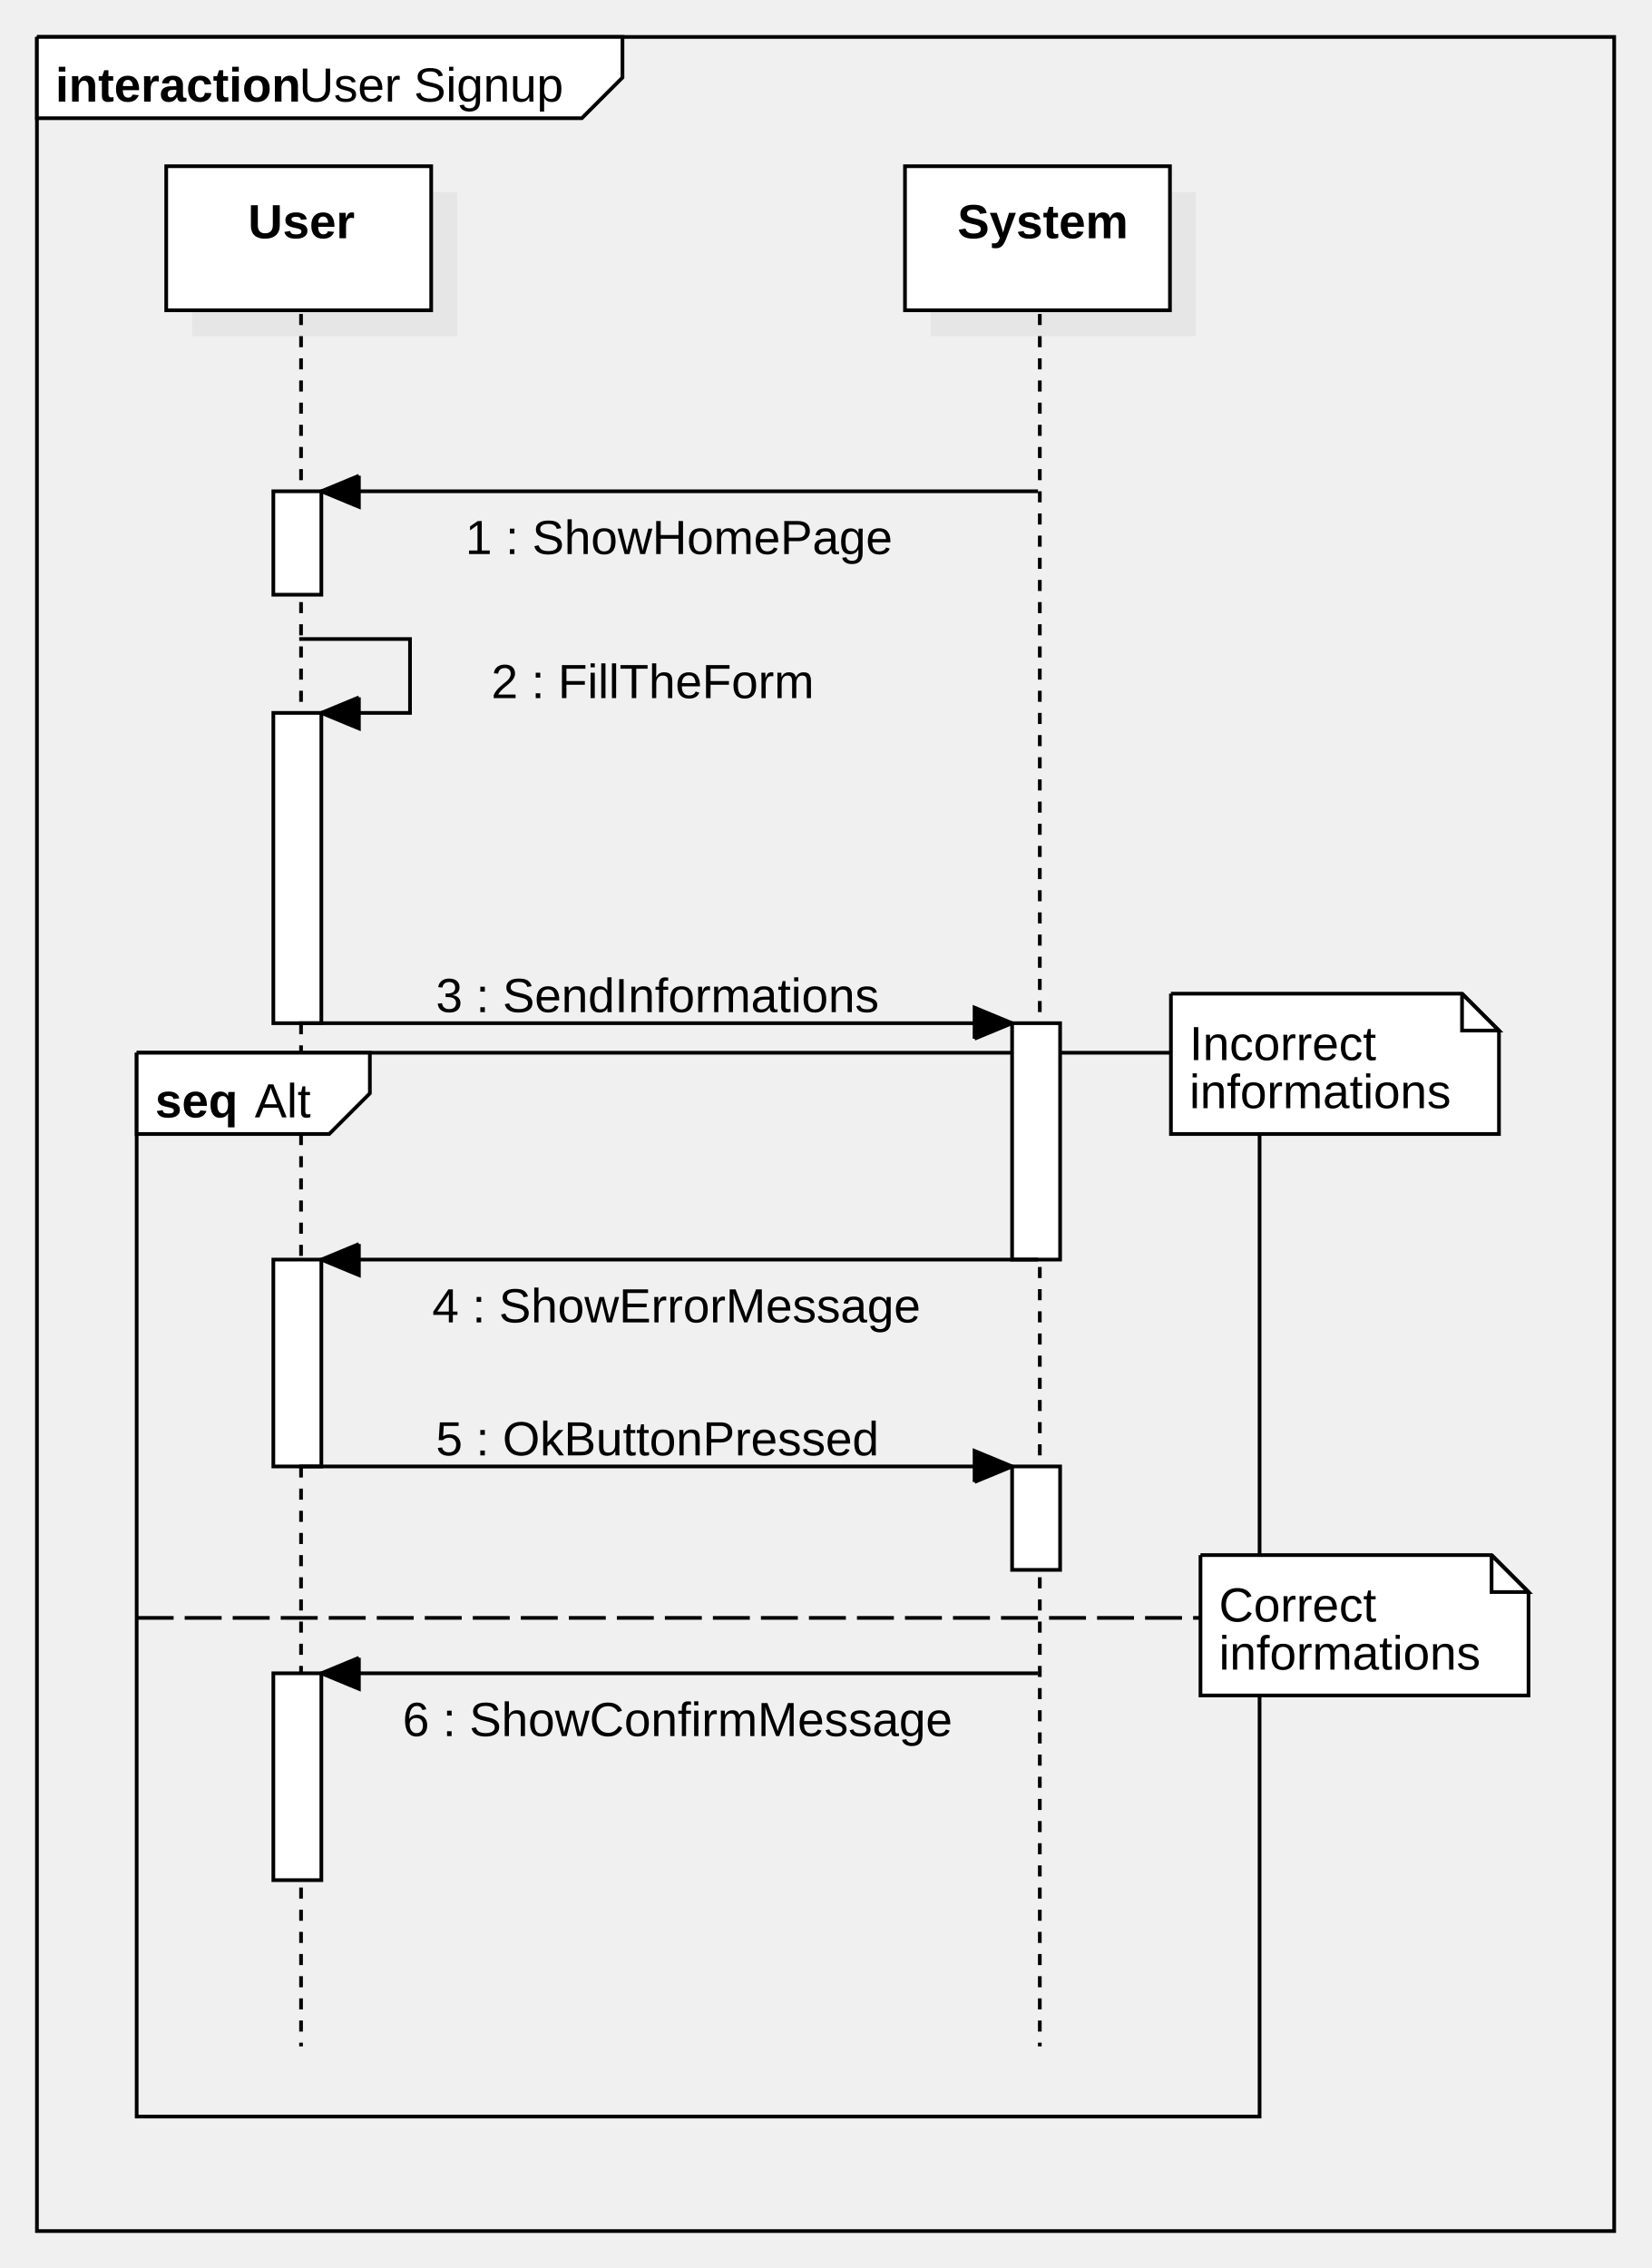
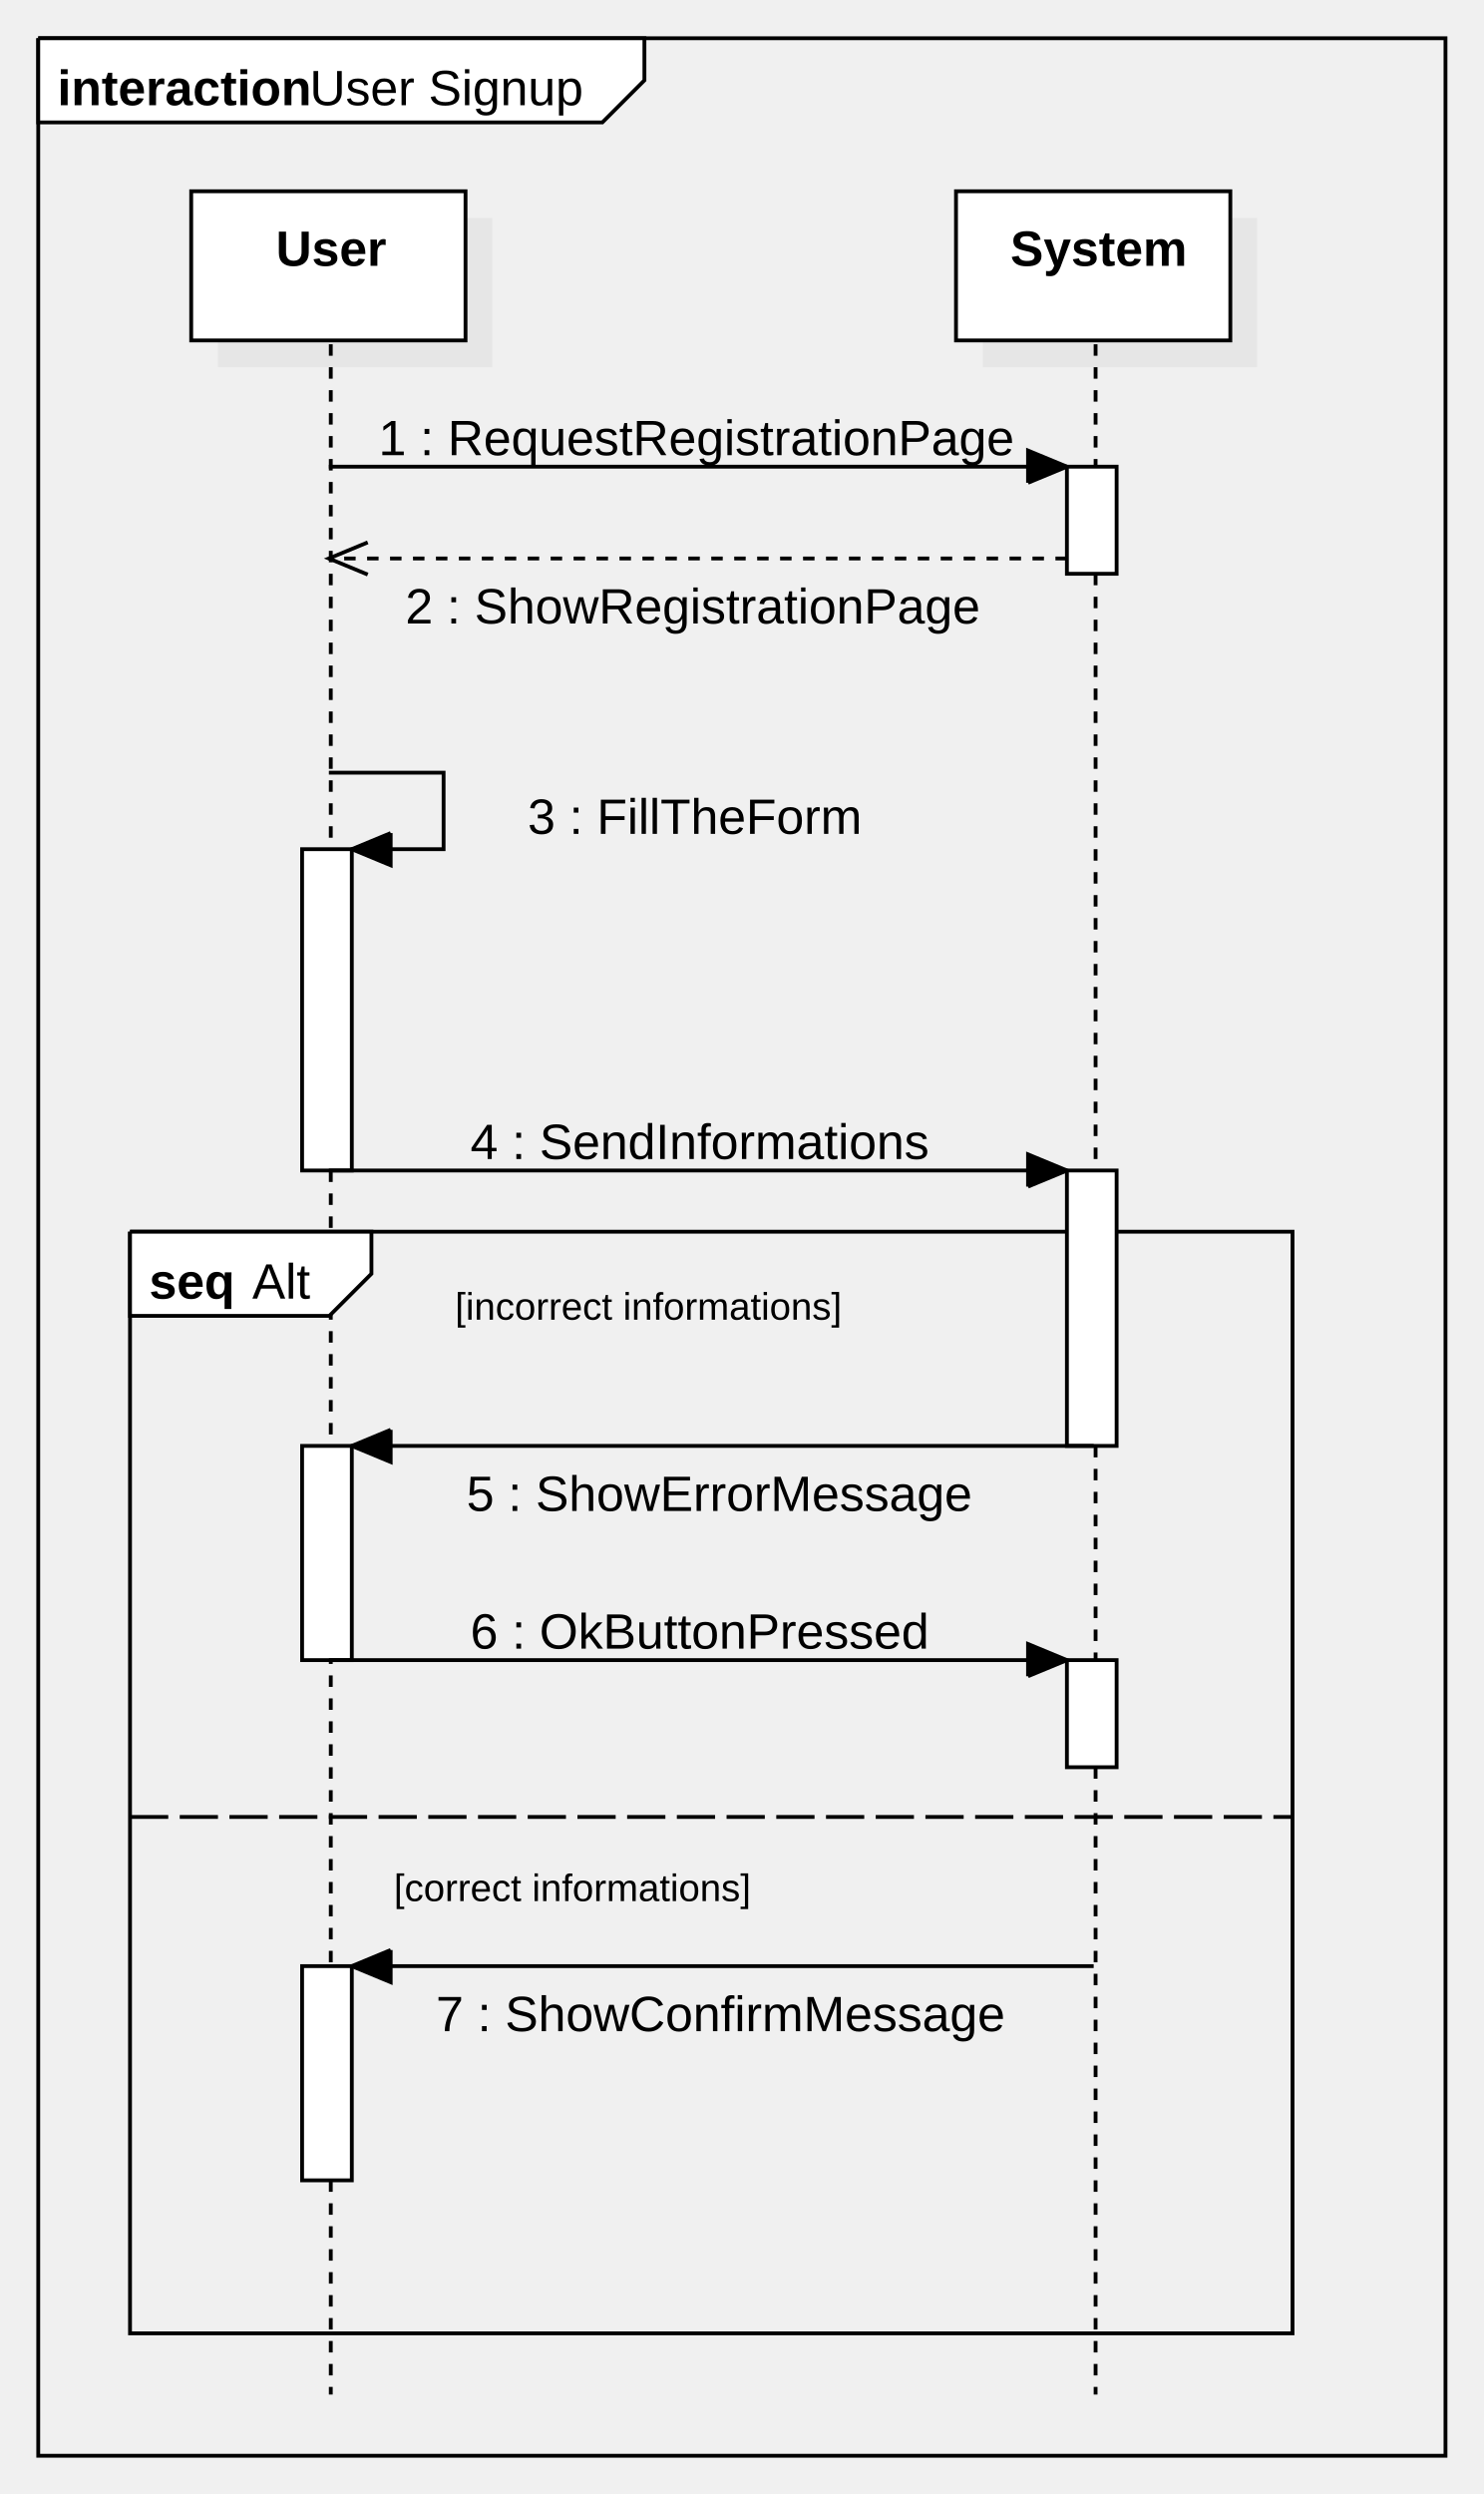
- <svg xmlns="http://www.w3.org/2000/svg" version="1.1" width="447" height="614">
+ <svg xmlns="http://www.w3.org/2000/svg" version="1.1" width="388" height="652">
  <defs />
  <g>
-     <g transform="translate(5,5) scale(1,1)">
-       <path fill="none" stroke="#000000" d="M 5 5 L 432 5 L 432 599 L 5 599 L 5 5" stroke-miterlimit="10" />
-     </g>
-     <g transform="translate(5,5) scale(1,1)">
-       <path fill="#ffffff" stroke="none" d="M 5 5 L 5 27 L 152.517 27 L 163.517 16 L 163.517 5 L 5 5" />
-     </g>
-     <g transform="translate(5,5) scale(1,1)">
-       <path fill="none" stroke="#000000" d="M 5 5 L 5 27 L 152.517 27 L 163.517 16 L 163.517 5 L 5 5 L 5 5" stroke-miterlimit="10" />
-     </g>
-     <g transform="translate(5,5) scale(1,1)">
-       <g>
-         <path fill="none" stroke="none" />
-         <text fill="#000000" stroke="none" font-family="Arial" font-size="13px" font-style="normal" font-weight="normal" text-decoration="none" x="75.979" y="22.5">User Signup</text>
-       </g>
-     </g>
-     <g transform="translate(5,5) scale(1,1)">
-       <g>
-         <path fill="none" stroke="none" />
-         <text fill="#000000" stroke="none" font-family="Arial" font-size="13px" font-style="normal" font-weight="bold" text-decoration="none" x="10" y="22.5">interaction</text>
-       </g>
-     </g>
-     <g transform="translate(5,5) scale(1,1)">
+     <g transform="translate(10,10) scale(1,1)">
+       <path fill="none" stroke="#000000" d="M 0 0 L 368 0 L 368 632 L 0 632 L 0 0" stroke-miterlimit="10" />
+     </g>
+     <g transform="translate(10,10) scale(1,1)">
+       <path fill="#ffffff" stroke="none" d="M 0 0 L 0 22 L 147.517 22 L 158.517 11 L 158.517 0 L 0 0" />
+     </g>
+     <g transform="translate(10,10) scale(1,1)">
+       <path fill="none" stroke="#000000" d="M 0 0 L 0 22 L 147.517 22 L 158.517 11 L 158.517 0 L 0 0 L 0 0" stroke-miterlimit="10" />
+     </g>
+     <g transform="translate(10,10) scale(1,1)">
+       <g>
+         <path fill="none" stroke="none" />
+         <text fill="#000000" stroke="none" font-family="Arial" font-size="13px" font-style="normal" font-weight="normal" text-decoration="none" x="70.979" y="17.5">User Signup</text>
+       </g>
+     </g>
+     <g transform="translate(10,10) scale(1,1)">
+       <g>
+         <path fill="none" stroke="none" />
+         <text fill="#000000" stroke="none" font-family="Arial" font-size="13px" font-style="normal" font-weight="bold" text-decoration="none" x="5" y="17.5">interaction</text>
+       </g>
+     </g>
+     <g transform="translate(10,10) scale(1,1)">
      <rect fill="#C0C0C0" stroke="none" x="47" y="47" width="71.736" height="39" opacity="0.2" />
    </g>
-     <g transform="translate(5,5) scale(1,1)">
+     <g transform="translate(10,10) scale(1,1)">
      <rect fill="#ffffff" stroke="none" x="40" y="40" width="71.736" height="39" />
    </g>
-     <g transform="translate(5,5) scale(1,1)">
+     <g transform="translate(10,10) scale(1,1)">
      <path fill="none" stroke="#000000" d="M 40 40 L 111.736 40 L 111.736 79 L 40 79 L 40 40 Z Z" stroke-miterlimit="10" />
    </g>
-     <g transform="translate(5,5) scale(1,1)">
+     <g transform="translate(10,10) scale(1,1)">
      <g>
        <path fill="none" stroke="none" />
        <text fill="#000000" stroke="none" font-family="Arial" font-size="13px" font-style="normal" font-weight="bold" text-decoration="none" x="62.145" y="59.5">User</text>
      </g>
    </g>
-     <g transform="translate(5,5) scale(1,1)">
-       <path fill="none" stroke="#000000" d="M 76.5 80 L 76.5 549" stroke-miterlimit="10" stroke-dasharray="3" />
-     </g>
-     <g transform="translate(5,5) scale(1,1)">
+     <g transform="translate(10,10) scale(1,1)">
+       <path fill="none" stroke="#000000" d="M 76.5 80 L 76.5 616" stroke-miterlimit="10" stroke-dasharray="3" />
+     </g>
+     <g transform="translate(10,10) scale(1,1)">
      <rect fill="#C0C0C0" stroke="none" x="247" y="47" width="71.736" height="39" opacity="0.2" />
    </g>
-     <g transform="translate(5,5) scale(1,1)">
+     <g transform="translate(10,10) scale(1,1)">
      <rect fill="#ffffff" stroke="none" x="240" y="40" width="71.736" height="39" />
    </g>
-     <g transform="translate(5,5) scale(1,1)">
+     <g transform="translate(10,10) scale(1,1)">
      <path fill="none" stroke="#000000" d="M 240 40 L 311.736 40 L 311.736 79 L 240 79 L 240 40 Z Z" stroke-miterlimit="10" />
    </g>
-     <g transform="translate(5,5) scale(1,1)">
+     <g transform="translate(10,10) scale(1,1)">
      <g>
        <path fill="none" stroke="none" />
        <text fill="#000000" stroke="none" font-family="Arial" font-size="13px" font-style="normal" font-weight="bold" text-decoration="none" x="254.197" y="59.5">System</text>
      </g>
    </g>
-     <g transform="translate(5,5) scale(1,1)">
-       <path fill="none" stroke="#000000" d="M 276.5 80 L 276.5 549" stroke-miterlimit="10" stroke-dasharray="3" />
-     </g>
-     <g transform="translate(5,5) scale(1,1)">
-       <path fill="none" stroke="#000000" d="M 32 280 L 336 280 L 336 568 L 32 568 L 32 280" stroke-miterlimit="10" />
-     </g>
-     <g transform="translate(5,5) scale(1,1)">
-       <path fill="#ffffff" stroke="none" d="M 32 280 L 32 302 L 84.131 302 L 95.131 291 L 95.131 280 L 32 280" />
-     </g>
-     <g transform="translate(5,5) scale(1,1)">
-       <path fill="none" stroke="#000000" d="M 32 280 L 32 302 L 84.131 302 L 95.131 291 L 95.131 280 L 32 280 L 32 280" stroke-miterlimit="10" />
-     </g>
-     <g transform="translate(5,5) scale(1,1)">
-       <g>
-         <path fill="none" stroke="none" />
-         <text fill="#000000" stroke="none" font-family="Arial" font-size="13px" font-style="normal" font-weight="normal" text-decoration="none" x="63.96" y="297.5">Alt</text>
-       </g>
-     </g>
-     <g transform="translate(5,5) scale(1,1)">
-       <g>
-         <path fill="none" stroke="none" />
-         <text fill="#000000" stroke="none" font-family="Arial" font-size="13px" font-style="normal" font-weight="bold" text-decoration="none" x="37" y="297.5">seq</text>
-       </g>
-     </g>
-     <g transform="translate(5,5) scale(1,1)">
-       <path fill="none" stroke="#000000" d="M 32 433 L 336 433" stroke-miterlimit="10" stroke-dasharray="10,3" />
-     </g>
-     <g transform="translate(5,5) scale(1,1)">
-       <path fill="#ffffff" stroke="none" d="M 320 416 L 398.808 416 L 408.808 426 L 408.808 454 L 320 454 L 320 416" />
-     </g>
-     <g transform="translate(5,5) scale(1,1)">
-       <path fill="none" stroke="#000000" d="M 320 416 L 398.808 416 L 408.808 426 L 408.808 454 L 320 454 L 320 416 L 320 416" stroke-miterlimit="10" />
-     </g>
-     <g transform="translate(5,5) scale(1,1)">
-       <path fill="none" stroke="#000000" d="M 398.808 416 L 398.808 426 L 408.808 426 L 398.808 416" stroke-miterlimit="10" />
-     </g>
-     <g transform="translate(5,5) scale(1,1)">
-       <g>
-         <path fill="none" stroke="none" />
-         <text fill="#000000" stroke="none" font-family="Arial" font-size="13px" font-style="normal" font-weight="normal" text-decoration="none" x="325" y="434">Correct</text>
-         <text fill="#000000" stroke="none" font-family="Arial" font-size="13px" font-style="normal" font-weight="normal" text-decoration="none" x="325" y="447">informations</text>
-       </g>
-     </g>
-     <g transform="translate(5,5) scale(1,1)">
-       <path fill="#ffffff" stroke="none" d="M 312 264 L 390.808 264 L 400.808 274 L 400.808 302 L 312 302 L 312 264" />
-     </g>
-     <g transform="translate(5,5) scale(1,1)">
-       <path fill="none" stroke="#000000" d="M 312 264 L 390.808 264 L 400.808 274 L 400.808 302 L 312 302 L 312 264 L 312 264" stroke-miterlimit="10" />
-     </g>
-     <g transform="translate(5,5) scale(1,1)">
-       <path fill="none" stroke="#000000" d="M 390.808 264 L 390.808 274 L 400.808 274 L 390.808 264" stroke-miterlimit="10" />
-     </g>
-     <g transform="translate(5,5) scale(1,1)">
-       <g>
-         <path fill="none" stroke="none" />
-         <text fill="#000000" stroke="none" font-family="Arial" font-size="13px" font-style="normal" font-weight="normal" text-decoration="none" x="317" y="282">Incorrect</text>
-         <text fill="#000000" stroke="none" font-family="Arial" font-size="13px" font-style="normal" font-weight="normal" text-decoration="none" x="317" y="295">informations</text>
-       </g>
-     </g>
-     <g transform="translate(5,5) scale(1,1)">
-       <path fill="none" stroke="#000000" d="M 276 128 L 82 128" stroke-miterlimit="10" />
-     </g>
-     <g transform="translate(5,5) scale(1,1)">
-       <path fill="#000000" stroke="none" d="M 92.163 123.79 L 82 128 L 92.163 132.21" />
-     </g>
-     <g transform="translate(5,5) scale(1,1)">
-       <path fill="none" stroke="#000000" d="M 92.163 123.79 L 82 128 L 92.163 132.21 L 92.163 123.79" stroke-miterlimit="10" />
-     </g>
-     <g transform="translate(5,5) scale(1,1)">
-       <g>
-         <path fill="none" stroke="none" />
-         <text fill="#000000" stroke="none" font-family="Arial" font-size="13px" font-style="normal" font-weight="normal" text-decoration="none" x="121" y="145">1 : ShowHomePage</text>
-       </g>
-     </g>
-     <g transform="translate(5,5) scale(1,1)">
-       <rect fill="#ffffff" stroke="none" x="69" y="128" width="13" height="28" />
-     </g>
-     <g transform="translate(5,5) scale(1,1)">
-       <path fill="none" stroke="#000000" d="M 69 128 L 82 128 L 82 156 L 69 156 L 69 128 Z Z" stroke-miterlimit="10" />
-     </g>
-     <g transform="translate(5,5) scale(1,1)">
-       <path fill="none" stroke="#000000" d="M 76 168 L 106 168 L 106 188 L 82 188" stroke-miterlimit="10" />
-     </g>
-     <g transform="translate(5,5) scale(1,1)">
-       <path fill="#000000" stroke="none" d="M 92.163 183.79 L 82 188 L 92.163 192.21" />
-     </g>
-     <g transform="translate(5,5) scale(1,1)">
-       <path fill="none" stroke="#000000" d="M 92.163 183.79 L 82 188 L 92.163 192.21 L 92.163 183.79" stroke-miterlimit="10" />
-     </g>
-     <g transform="translate(5,5) scale(1,1)">
-       <g>
-         <path fill="none" stroke="none" />
-         <text fill="#000000" stroke="none" font-family="Arial" font-size="13px" font-style="normal" font-weight="normal" text-decoration="none" x="128" y="184">2 : FillTheForm</text>
-       </g>
-     </g>
-     <g transform="translate(5,5) scale(1,1)">
-       <rect fill="#ffffff" stroke="none" x="69" y="188" width="13" height="84" />
-     </g>
-     <g transform="translate(5,5) scale(1,1)">
-       <path fill="none" stroke="#000000" d="M 69 188 L 82 188 L 82 272 L 69 272 L 69 188 Z Z" stroke-miterlimit="10" />
-     </g>
-     <g transform="translate(5,5) scale(1,1)">
-       <path fill="none" stroke="#000000" d="M 76 272 L 269 272" stroke-miterlimit="10" />
-     </g>
-     <g transform="translate(5,5) scale(1,1)">
-       <path fill="#000000" stroke="none" d="M 258.837 276.21 L 269 272 L 258.837 267.79" />
-     </g>
-     <g transform="translate(5,5) scale(1,1)">
-       <path fill="none" stroke="#000000" d="M 258.837 276.21 L 269 272 L 258.837 267.79 L 258.837 276.21" stroke-miterlimit="10" />
-     </g>
-     <g transform="translate(5,5) scale(1,1)">
-       <g>
-         <path fill="none" stroke="none" />
-         <text fill="#000000" stroke="none" font-family="Arial" font-size="13px" font-style="normal" font-weight="normal" text-decoration="none" x="113" y="269">3 : SendInformations</text>
-       </g>
-     </g>
-     <g transform="translate(5,5) scale(1,1)">
-       <rect fill="#ffffff" stroke="none" x="269" y="272" width="13" height="64" />
-     </g>
-     <g transform="translate(5,5) scale(1,1)">
-       <path fill="none" stroke="#000000" d="M 269 272 L 282 272 L 282 336 L 269 336 L 269 272 Z Z" stroke-miterlimit="10" />
-     </g>
-     <g transform="translate(5,5) scale(1,1)">
-       <path fill="none" stroke="#000000" d="M 276 336 L 82 336" stroke-miterlimit="10" />
-     </g>
-     <g transform="translate(5,5) scale(1,1)">
-       <path fill="#000000" stroke="none" d="M 92.163 331.79 L 82 336 L 92.163 340.21" />
-     </g>
-     <g transform="translate(5,5) scale(1,1)">
-       <path fill="none" stroke="#000000" d="M 92.163 331.79 L 82 336 L 92.163 340.21 L 92.163 331.79" stroke-miterlimit="10" />
-     </g>
-     <g transform="translate(5,5) scale(1,1)">
-       <g>
-         <path fill="none" stroke="none" />
-         <text fill="#000000" stroke="none" font-family="Arial" font-size="13px" font-style="normal" font-weight="normal" text-decoration="none" x="112" y="353">4 : ShowErrorMessage</text>
-       </g>
-     </g>
-     <g transform="translate(5,5) scale(1,1)">
-       <rect fill="#ffffff" stroke="none" x="69" y="336" width="13" height="56" />
-     </g>
-     <g transform="translate(5,5) scale(1,1)">
-       <path fill="none" stroke="#000000" d="M 69 336 L 82 336 L 82 392 L 69 392 L 69 336 Z Z" stroke-miterlimit="10" />
-     </g>
-     <g transform="translate(5,5) scale(1,1)">
-       <path fill="none" stroke="#000000" d="M 76 392 L 269 392" stroke-miterlimit="10" />
-     </g>
-     <g transform="translate(5,5) scale(1,1)">
-       <path fill="#000000" stroke="none" d="M 258.837 396.21 L 269 392 L 258.837 387.79" />
-     </g>
-     <g transform="translate(5,5) scale(1,1)">
-       <path fill="none" stroke="#000000" d="M 258.837 396.21 L 269 392 L 258.837 387.79 L 258.837 396.21" stroke-miterlimit="10" />
-     </g>
-     <g transform="translate(5,5) scale(1,1)">
-       <g>
-         <path fill="none" stroke="none" />
-         <text fill="#000000" stroke="none" font-family="Arial" font-size="13px" font-style="normal" font-weight="normal" text-decoration="none" x="113" y="389">5 : OkButtonPressed</text>
-       </g>
-     </g>
-     <g transform="translate(5,5) scale(1,1)">
-       <rect fill="#ffffff" stroke="none" x="269" y="392" width="13" height="28" />
-     </g>
-     <g transform="translate(5,5) scale(1,1)">
-       <path fill="none" stroke="#000000" d="M 269 392 L 282 392 L 282 420 L 269 420 L 269 392 Z Z" stroke-miterlimit="10" />
-     </g>
-     <g transform="translate(5,5) scale(1,1)">
-       <path fill="none" stroke="#000000" d="M 276 448 L 82 448" stroke-miterlimit="10" />
-     </g>
-     <g transform="translate(5,5) scale(1,1)">
-       <path fill="#000000" stroke="none" d="M 92.163 443.79 L 82 448 L 92.163 452.21" />
-     </g>
-     <g transform="translate(5,5) scale(1,1)">
-       <path fill="none" stroke="#000000" d="M 92.163 443.79 L 82 448 L 92.163 452.21 L 92.163 443.79" stroke-miterlimit="10" />
-     </g>
-     <g transform="translate(5,5) scale(1,1)">
-       <g>
-         <path fill="none" stroke="none" />
-         <text fill="#000000" stroke="none" font-family="Arial" font-size="13px" font-style="normal" font-weight="normal" text-decoration="none" x="104" y="465">6 : ShowConfirmMessage</text>
-       </g>
-     </g>
-     <g transform="translate(5,5) scale(1,1)">
-       <rect fill="#ffffff" stroke="none" x="69" y="448" width="13" height="56" />
-     </g>
-     <g transform="translate(5,5) scale(1,1)">
-       <path fill="none" stroke="#000000" d="M 69 448 L 82 448 L 82 504 L 69 504 L 69 448 Z Z" stroke-miterlimit="10" />
+     <g transform="translate(10,10) scale(1,1)">
+       <path fill="none" stroke="#000000" d="M 276.5 80 L 276.5 616" stroke-miterlimit="10" stroke-dasharray="3" />
+     </g>
+     <g transform="translate(10,10) scale(1,1)">
+       <path fill="none" stroke="#000000" d="M 24 312 L 328 312 L 328 600 L 24 600 L 24 312" stroke-miterlimit="10" />
+     </g>
+     <g transform="translate(10,10) scale(1,1)">
+       <path fill="#ffffff" stroke="none" d="M 24 312 L 24 334 L 76.131 334 L 87.131 323 L 87.131 312 L 24 312" />
+     </g>
+     <g transform="translate(10,10) scale(1,1)">
+       <path fill="none" stroke="#000000" d="M 24 312 L 24 334 L 76.131 334 L 87.131 323 L 87.131 312 L 24 312 L 24 312" stroke-miterlimit="10" />
+     </g>
+     <g transform="translate(10,10) scale(1,1)">
+       <g>
+         <path fill="none" stroke="none" />
+         <text fill="#000000" stroke="none" font-family="Arial" font-size="13px" font-style="normal" font-weight="normal" text-decoration="none" x="55.96" y="329.5">Alt</text>
+       </g>
+     </g>
+     <g transform="translate(10,10) scale(1,1)">
+       <g>
+         <path fill="none" stroke="none" />
+         <text fill="#000000" stroke="none" font-family="Arial" font-size="13px" font-style="normal" font-weight="bold" text-decoration="none" x="29" y="329.5">seq</text>
+       </g>
+     </g>
+     <g transform="translate(10,10) scale(1,1)">
+       <path fill="none" stroke="#000000" d="M 24 465 L 328 465" stroke-miterlimit="10" stroke-dasharray="10,3" />
+     </g>
+     <g transform="translate(10,10) scale(1,1)">
+       <g>
+         <path fill="none" stroke="none" />
+         <text fill="#000000" stroke="none" font-family="Arial" font-size="10px" font-style="normal" font-weight="normal" text-decoration="none" x="109" y="335">[incorrect informations]</text>
+       </g>
+     </g>
+     <g transform="translate(10,10) scale(1,1)">
+       <g>
+         <path fill="none" stroke="none" />
+         <text fill="#000000" stroke="none" font-family="Arial" font-size="10px" font-style="normal" font-weight="normal" text-decoration="none" x="93" y="487">[correct informations]</text>
+       </g>
+     </g>
+     <g transform="translate(10,10) scale(1,1)">
+       <path fill="none" stroke="#000000" d="M 76 112 L 269 112" stroke-miterlimit="10" />
+     </g>
+     <g transform="translate(10,10) scale(1,1)">
+       <path fill="#000000" stroke="none" d="M 258.837 116.21 L 269 112 L 258.837 107.79" />
+     </g>
+     <g transform="translate(10,10) scale(1,1)">
+       <path fill="none" stroke="#000000" d="M 258.837 116.21 L 269 112 L 258.837 107.79 L 258.837 116.21" stroke-miterlimit="10" />
+     </g>
+     <g transform="translate(10,10) scale(1,1)">
+       <g>
+         <path fill="none" stroke="none" />
+         <text fill="#000000" stroke="none" font-family="Arial" font-size="13px" font-style="normal" font-weight="normal" text-decoration="none" x="89" y="109">1 : RequestRegistrationPage</text>
+       </g>
+     </g>
+     <g transform="translate(10,10) scale(1,1)">
+       <rect fill="#ffffff" stroke="none" x="269" y="112" width="13" height="28" />
+     </g>
+     <g transform="translate(10,10) scale(1,1)">
+       <path fill="none" stroke="#000000" d="M 269 112 L 282 112 L 282 140 L 269 140 L 269 112 Z Z" stroke-miterlimit="10" />
+     </g>
+     <g transform="translate(10,10) scale(1,1)">
+       <path fill="none" stroke="#000000" d="M 269 136 L 76 136" stroke-miterlimit="10" stroke-dasharray="3" />
+     </g>
+     <g transform="translate(10,10) scale(1,1)">
+       <path fill="none" stroke="#000000" d="M 86.163 131.79 L 76 136 L 86.163 140.21" stroke-miterlimit="10" />
+     </g>
+     <g transform="translate(10,10) scale(1,1)">
+       <g>
+         <path fill="none" stroke="none" />
+         <text fill="#000000" stroke="none" font-family="Arial" font-size="13px" font-style="normal" font-weight="normal" text-decoration="none" x="96" y="153">2 : ShowRegistrationPage</text>
+       </g>
+     </g>
+     <g transform="translate(10,10) scale(1,1)">
+       <path fill="none" stroke="#000000" d="M 76 192 L 106 192 L 106 212 L 82 212" stroke-miterlimit="10" />
+     </g>
+     <g transform="translate(10,10) scale(1,1)">
+       <path fill="#000000" stroke="none" d="M 92.163 207.79 L 82 212 L 92.163 216.21" />
+     </g>
+     <g transform="translate(10,10) scale(1,1)">
+       <path fill="none" stroke="#000000" d="M 92.163 207.79 L 82 212 L 92.163 216.21 L 92.163 207.79" stroke-miterlimit="10" />
+     </g>
+     <g transform="translate(10,10) scale(1,1)">
+       <g>
+         <path fill="none" stroke="none" />
+         <text fill="#000000" stroke="none" font-family="Arial" font-size="13px" font-style="normal" font-weight="normal" text-decoration="none" x="128" y="208">3 : FillTheForm</text>
+       </g>
+     </g>
+     <g transform="translate(10,10) scale(1,1)">
+       <rect fill="#ffffff" stroke="none" x="69" y="212" width="13" height="84" />
+     </g>
+     <g transform="translate(10,10) scale(1,1)">
+       <path fill="none" stroke="#000000" d="M 69 212 L 82 212 L 82 296 L 69 296 L 69 212 Z Z" stroke-miterlimit="10" />
+     </g>
+     <g transform="translate(10,10) scale(1,1)">
+       <path fill="none" stroke="#000000" d="M 76 296 L 269 296" stroke-miterlimit="10" />
+     </g>
+     <g transform="translate(10,10) scale(1,1)">
+       <path fill="#000000" stroke="none" d="M 258.837 300.21 L 269 296 L 258.837 291.79" />
+     </g>
+     <g transform="translate(10,10) scale(1,1)">
+       <path fill="none" stroke="#000000" d="M 258.837 300.21 L 269 296 L 258.837 291.79 L 258.837 300.21" stroke-miterlimit="10" />
+     </g>
+     <g transform="translate(10,10) scale(1,1)">
+       <g>
+         <path fill="none" stroke="none" />
+         <text fill="#000000" stroke="none" font-family="Arial" font-size="13px" font-style="normal" font-weight="normal" text-decoration="none" x="113" y="293">4 : SendInformations</text>
+       </g>
+     </g>
+     <g transform="translate(10,10) scale(1,1)">
+       <rect fill="#ffffff" stroke="none" x="269" y="296" width="13" height="72" />
+     </g>
+     <g transform="translate(10,10) scale(1,1)">
+       <path fill="none" stroke="#000000" d="M 269 296 L 282 296 L 282 368 L 269 368 L 269 296 Z Z" stroke-miterlimit="10" />
+     </g>
+     <g transform="translate(10,10) scale(1,1)">
+       <path fill="none" stroke="#000000" d="M 276 368 L 82 368" stroke-miterlimit="10" />
+     </g>
+     <g transform="translate(10,10) scale(1,1)">
+       <path fill="#000000" stroke="none" d="M 92.163 363.79 L 82 368 L 92.163 372.21" />
+     </g>
+     <g transform="translate(10,10) scale(1,1)">
+       <path fill="none" stroke="#000000" d="M 92.163 363.79 L 82 368 L 92.163 372.21 L 92.163 363.79" stroke-miterlimit="10" />
+     </g>
+     <g transform="translate(10,10) scale(1,1)">
+       <g>
+         <path fill="none" stroke="none" />
+         <text fill="#000000" stroke="none" font-family="Arial" font-size="13px" font-style="normal" font-weight="normal" text-decoration="none" x="112" y="385">5 : ShowErrorMessage</text>
+       </g>
+     </g>
+     <g transform="translate(10,10) scale(1,1)">
+       <rect fill="#ffffff" stroke="none" x="69" y="368" width="13" height="56" />
+     </g>
+     <g transform="translate(10,10) scale(1,1)">
+       <path fill="none" stroke="#000000" d="M 69 368 L 82 368 L 82 424 L 69 424 L 69 368 Z Z" stroke-miterlimit="10" />
+     </g>
+     <g transform="translate(10,10) scale(1,1)">
+       <path fill="none" stroke="#000000" d="M 76 424 L 269 424" stroke-miterlimit="10" />
+     </g>
+     <g transform="translate(10,10) scale(1,1)">
+       <path fill="#000000" stroke="none" d="M 258.837 428.21 L 269 424 L 258.837 419.79" />
+     </g>
+     <g transform="translate(10,10) scale(1,1)">
+       <path fill="none" stroke="#000000" d="M 258.837 428.21 L 269 424 L 258.837 419.79 L 258.837 428.21" stroke-miterlimit="10" />
+     </g>
+     <g transform="translate(10,10) scale(1,1)">
+       <g>
+         <path fill="none" stroke="none" />
+         <text fill="#000000" stroke="none" font-family="Arial" font-size="13px" font-style="normal" font-weight="normal" text-decoration="none" x="113" y="421">6 : OkButtonPressed</text>
+       </g>
+     </g>
+     <g transform="translate(10,10) scale(1,1)">
+       <rect fill="#ffffff" stroke="none" x="269" y="424" width="13" height="28" />
+     </g>
+     <g transform="translate(10,10) scale(1,1)">
+       <path fill="none" stroke="#000000" d="M 269 424 L 282 424 L 282 452 L 269 452 L 269 424 Z Z" stroke-miterlimit="10" />
+     </g>
+     <g transform="translate(10,10) scale(1,1)">
+       <path fill="none" stroke="#000000" d="M 276 504 L 82 504" stroke-miterlimit="10" />
+     </g>
+     <g transform="translate(10,10) scale(1,1)">
+       <path fill="#000000" stroke="none" d="M 92.163 499.79 L 82 504 L 92.163 508.21" />
+     </g>
+     <g transform="translate(10,10) scale(1,1)">
+       <path fill="none" stroke="#000000" d="M 92.163 499.79 L 82 504 L 92.163 508.21 L 92.163 499.79" stroke-miterlimit="10" />
+     </g>
+     <g transform="translate(10,10) scale(1,1)">
+       <g>
+         <path fill="none" stroke="none" />
+         <text fill="#000000" stroke="none" font-family="Arial" font-size="13px" font-style="normal" font-weight="normal" text-decoration="none" x="104" y="521">7 : ShowConfirmMessage</text>
+       </g>
+     </g>
+     <g transform="translate(10,10) scale(1,1)">
+       <rect fill="#ffffff" stroke="none" x="69" y="504" width="13" height="56" />
+     </g>
+     <g transform="translate(10,10) scale(1,1)">
+       <path fill="none" stroke="#000000" d="M 69 504 L 82 504 L 82 560 L 69 560 L 69 504 Z Z" stroke-miterlimit="10" />
    </g>
  </g>
</svg>
